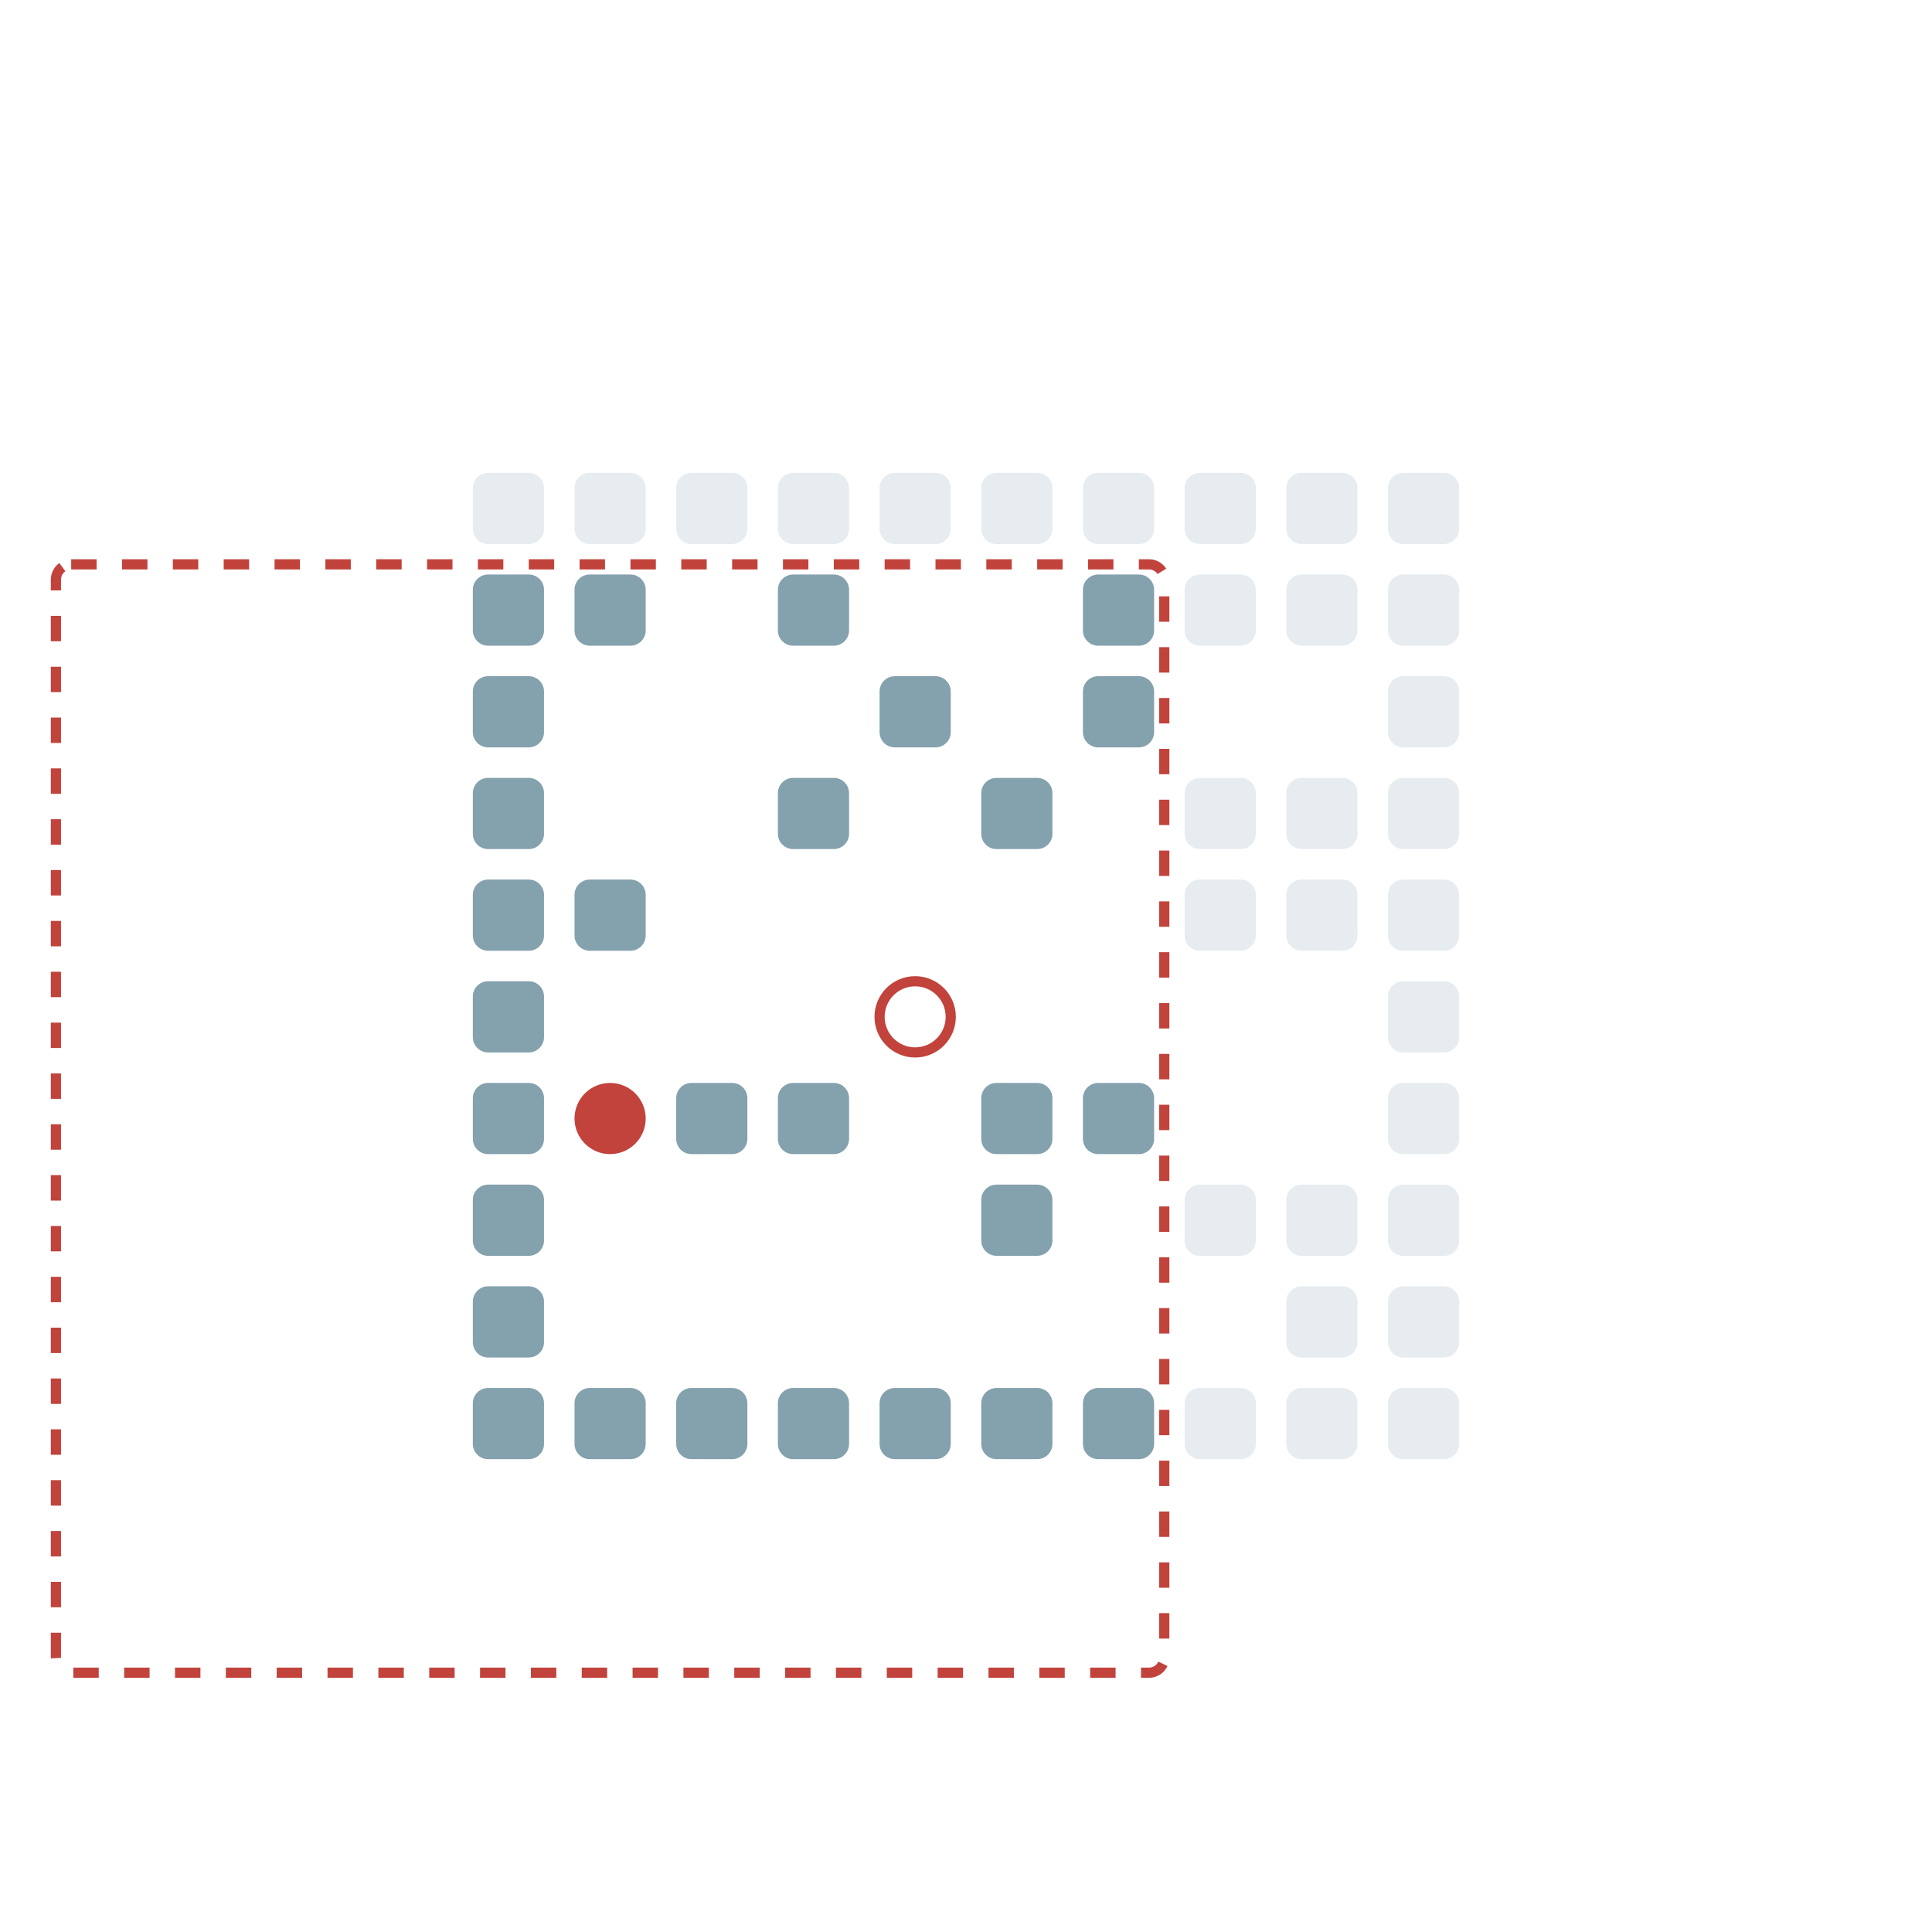
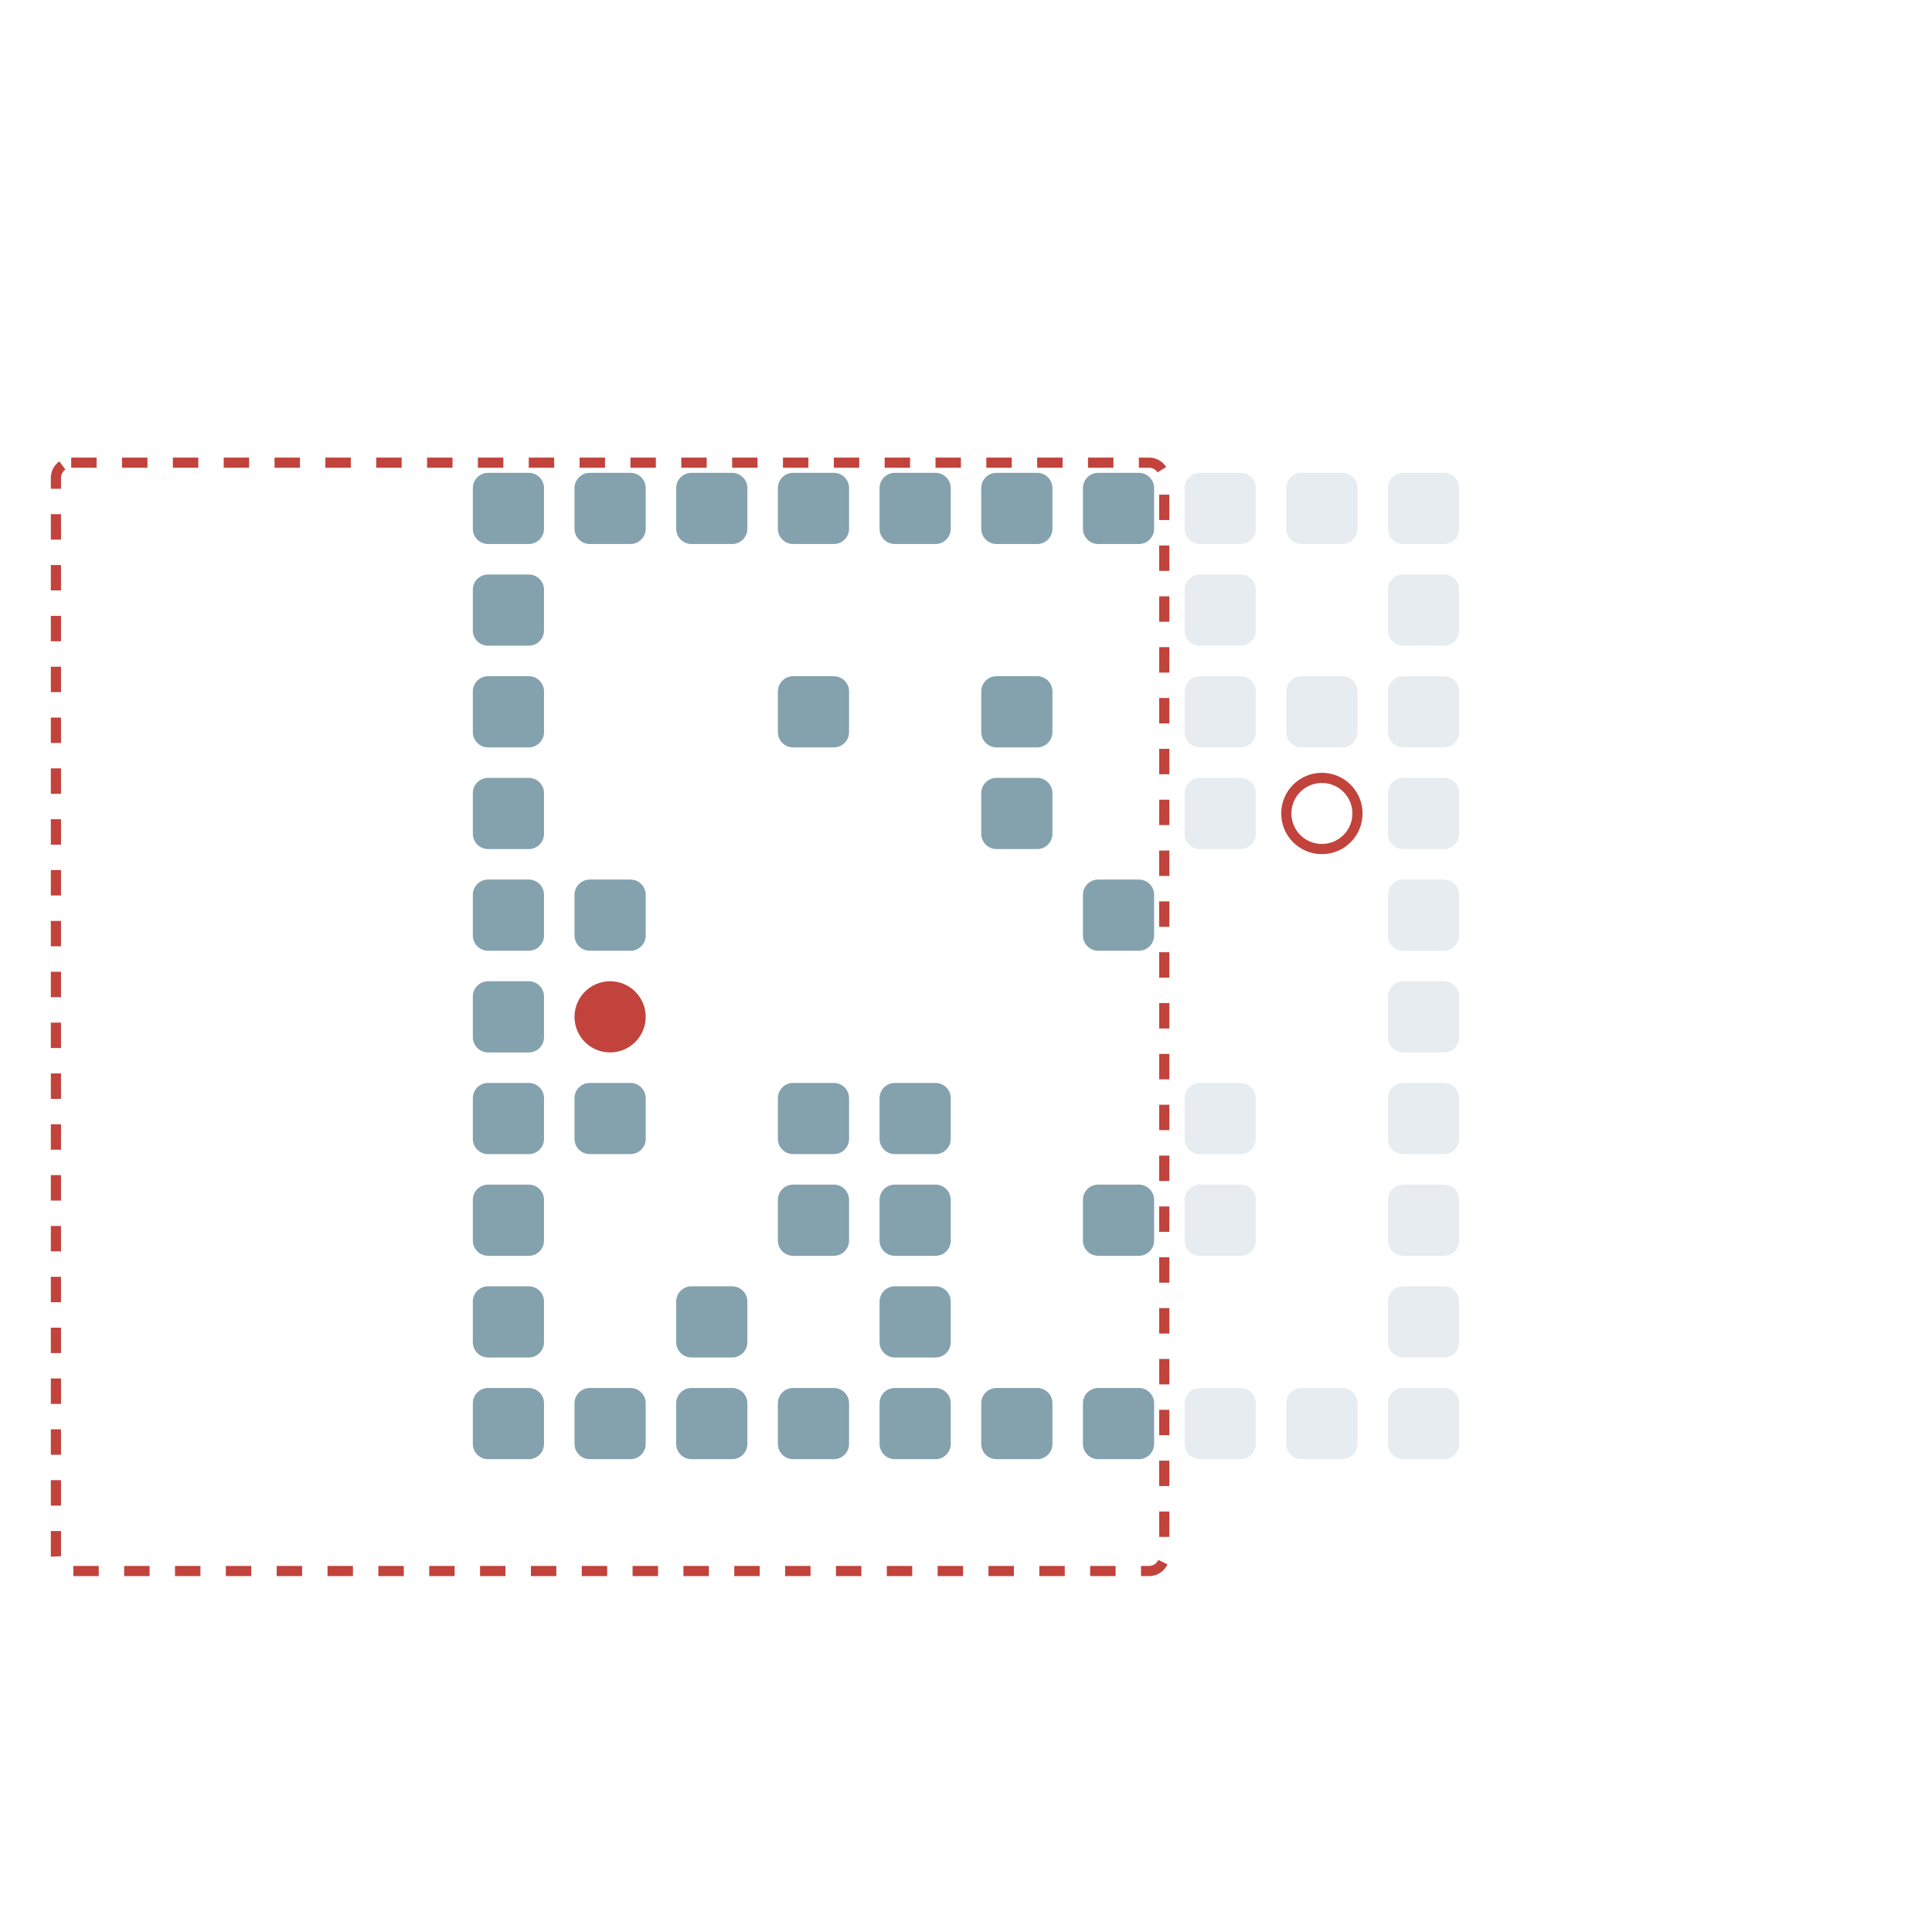
<svg xmlns="http://www.w3.org/2000/svg" width="190" height="190" viewBox="0 -1900 1900 1900">
  <defs>

</defs>
  <rect fill="#84A1AE" height="70" rx="15" width="70" x="465" y="-535">
-     <animate attributeName="opacity" dur="1.4s" keyTimes="0.0;0.167;1.0" repeatCount="indefinite" values="1.0;1.0;1.0" />
+     <animate attributeName="opacity" dur="2.8s" keyTimes="0.0;0.091;1.0" repeatCount="indefinite" values="1.0;1.0;1.0" />
  </rect>
  <rect fill="#84A1AE" height="70" rx="15" width="70" x="465" y="-635">
-     <animate attributeName="opacity" dur="1.4s" keyTimes="0.0;0.167;1.0" repeatCount="indefinite" values="1.0;1.0;1.0" />
+     <animate attributeName="opacity" dur="2.8s" keyTimes="0.0;0.091;1.0" repeatCount="indefinite" values="1.0;1.0;1.0" />
  </rect>
  <rect fill="#84A1AE" height="70" rx="15" width="70" x="465" y="-735">
-     <animate attributeName="opacity" dur="1.4s" keyTimes="0.0;0.167;1.0" repeatCount="indefinite" values="1.0;1.0;1.0" />
+     <animate attributeName="opacity" dur="2.8s" keyTimes="0.0;0.091;1.0" repeatCount="indefinite" values="1.0;1.0;1.0" />
  </rect>
  <rect fill="#84A1AE" height="70" rx="15" width="70" x="465" y="-835">
-     <animate attributeName="opacity" dur="1.4s" keyTimes="0.0;0.167;1.0" repeatCount="indefinite" values="1.0;1.0;1.0" />
+     <animate attributeName="opacity" dur="2.8s" keyTimes="0.0;0.091;1.0" repeatCount="indefinite" values="1.0;1.0;1.0" />
  </rect>
  <rect fill="#84A1AE" height="70" rx="15" width="70" x="465" y="-935">
-     <animate attributeName="opacity" dur="1.4s" keyTimes="0.0;0.167;1.0" repeatCount="indefinite" values="1.0;1.0;1.0" />
+     <animate attributeName="opacity" dur="2.8s" keyTimes="0.0;0.091;1.0" repeatCount="indefinite" values="1.0;1.0;1.0" />
  </rect>
  <rect fill="#84A1AE" height="70" rx="15" width="70" x="465" y="-1035">
-     <animate attributeName="opacity" dur="1.4s" keyTimes="0.0;0.167;1.0" repeatCount="indefinite" values="1.0;1.0;1.0" />
+     <animate attributeName="opacity" dur="2.8s" keyTimes="0.0;0.091;1.0" repeatCount="indefinite" values="1.0;1.0;1.0" />
  </rect>
  <rect fill="#84A1AE" height="70" rx="15" width="70" x="465" y="-1135">
-     <animate attributeName="opacity" dur="1.4s" keyTimes="0.0;0.167;1.0" repeatCount="indefinite" values="1.0;1.0;1.0" />
+     <animate attributeName="opacity" dur="2.8s" keyTimes="0.0;0.091;1.0" repeatCount="indefinite" values="1.0;1.0;1.0" />
  </rect>
  <rect fill="#84A1AE" height="70" rx="15" width="70" x="465" y="-1235">
-     <animate attributeName="opacity" dur="1.4s" keyTimes="0.0;0.167;1.0" repeatCount="indefinite" values="1.0;1.0;1.0" />
+     <animate attributeName="opacity" dur="2.8s" keyTimes="0.0;0.091;1.0" repeatCount="indefinite" values="1.0;1.0;1.0" />
  </rect>
  <rect fill="#84A1AE" height="70" rx="15" width="70" x="465" y="-1335">
-     <animate attributeName="opacity" dur="1.4s" keyTimes="0.0;0.167;1.0" repeatCount="indefinite" values="1.0;1.0;1.0" />
+     <animate attributeName="opacity" dur="2.8s" keyTimes="0.0;0.091;1.0" repeatCount="indefinite" values="1.0;1.0;1.0" />
  </rect>
-   <rect fill="#84A1AE" height="70" opacity="0.2" rx="15" width="70" x="465" y="-1435">
-     <animate attributeName="opacity" dur="1.4s" keyTimes="0.0;0.167;0.333;1.0" repeatCount="indefinite" values="0.2;0.2;1.0;1.0" />
+   <rect fill="#84A1AE" height="70" rx="15" width="70" x="465" y="-1435">
+     <animate attributeName="opacity" dur="2.8s" keyTimes="0.0;0.091;1.0" repeatCount="indefinite" values="1.0;1.0;1.0" />
  </rect>
  <rect fill="#84A1AE" height="70" rx="15" width="70" x="565" y="-535">
-     <animate attributeName="opacity" dur="1.4s" keyTimes="0.0;0.167;1.0" repeatCount="indefinite" values="1.0;1.0;1.0" />
+     <animate attributeName="opacity" dur="2.8s" keyTimes="0.0;0.091;1.0" repeatCount="indefinite" values="1.0;1.0;1.0" />
+   </rect>
+   <rect fill="#84A1AE" height="70" rx="15" width="70" x="565" y="-835">
+     <animate attributeName="opacity" dur="2.8s" keyTimes="0.0;0.091;1.0" repeatCount="indefinite" values="1.0;1.0;1.0" />
  </rect>
  <rect fill="#84A1AE" height="70" rx="15" width="70" x="565" y="-1035">
-     <animate attributeName="opacity" dur="1.4s" keyTimes="0.0;0.167;1.0" repeatCount="indefinite" values="1.0;1.0;1.0" />
+     <animate attributeName="opacity" dur="2.8s" keyTimes="0.0;0.091;1.0" repeatCount="indefinite" values="1.0;1.0;1.0" />
  </rect>
-   <rect fill="#84A1AE" height="70" rx="15" width="70" x="565" y="-1335">
-     <animate attributeName="opacity" dur="1.4s" keyTimes="0.0;0.167;1.0" repeatCount="indefinite" values="1.0;1.0;1.0" />
-   </rect>
-   <rect fill="#84A1AE" height="70" opacity="0.2" rx="15" width="70" x="565" y="-1435">
-     <animate attributeName="opacity" dur="1.4s" keyTimes="0.0;0.167;0.333;1.0" repeatCount="indefinite" values="0.2;0.2;1.0;1.0" />
+   <rect fill="#84A1AE" height="70" rx="15" width="70" x="565" y="-1435">
+     <animate attributeName="opacity" dur="2.8s" keyTimes="0.0;0.091;1.0" repeatCount="indefinite" values="1.0;1.0;1.0" />
  </rect>
  <rect fill="#84A1AE" height="70" rx="15" width="70" x="665" y="-535">
-     <animate attributeName="opacity" dur="1.4s" keyTimes="0.0;0.167;1.0" repeatCount="indefinite" values="1.0;1.0;1.0" />
+     <animate attributeName="opacity" dur="2.8s" keyTimes="0.0;0.091;1.0" repeatCount="indefinite" values="1.0;1.0;1.0" />
  </rect>
-   <rect fill="#84A1AE" height="70" rx="15" width="70" x="665" y="-835">
-     <animate attributeName="opacity" dur="1.4s" keyTimes="0.0;0.167;1.0" repeatCount="indefinite" values="1.0;1.0;1.0" />
+   <rect fill="#84A1AE" height="70" rx="15" width="70" x="665" y="-635">
+     <animate attributeName="opacity" dur="2.8s" keyTimes="0.0;0.091;1.0" repeatCount="indefinite" values="1.0;1.0;1.0" />
  </rect>
-   <rect fill="#84A1AE" height="70" opacity="0.2" rx="15" width="70" x="665" y="-1435">
-     <animate attributeName="opacity" dur="1.4s" keyTimes="0.0;0.167;0.333;1.0" repeatCount="indefinite" values="0.2;0.2;1.0;1.0" />
+   <rect fill="#84A1AE" height="70" rx="15" width="70" x="665" y="-1435">
+     <animate attributeName="opacity" dur="2.8s" keyTimes="0.0;0.091;1.0" repeatCount="indefinite" values="1.0;1.0;1.0" />
  </rect>
  <rect fill="#84A1AE" height="70" rx="15" width="70" x="765" y="-535">
-     <animate attributeName="opacity" dur="1.4s" keyTimes="0.0;0.167;1.0" repeatCount="indefinite" values="1.0;1.0;1.0" />
+     <animate attributeName="opacity" dur="2.8s" keyTimes="0.0;0.091;1.0" repeatCount="indefinite" values="1.0;1.0;1.0" />
+   </rect>
+   <rect fill="#84A1AE" height="70" rx="15" width="70" x="765" y="-735">
+     <animate attributeName="opacity" dur="2.8s" keyTimes="0.0;0.091;1.0" repeatCount="indefinite" values="1.0;1.0;1.0" />
  </rect>
  <rect fill="#84A1AE" height="70" rx="15" width="70" x="765" y="-835">
-     <animate attributeName="opacity" dur="1.4s" keyTimes="0.0;0.167;1.0" repeatCount="indefinite" values="1.0;1.0;1.0" />
+     <animate attributeName="opacity" dur="2.8s" keyTimes="0.0;0.091;1.0" repeatCount="indefinite" values="1.0;1.0;1.0" />
  </rect>
-   <rect fill="#84A1AE" height="70" rx="15" width="70" x="765" y="-1135">
-     <animate attributeName="opacity" dur="1.4s" keyTimes="0.0;0.167;1.0" repeatCount="indefinite" values="1.0;1.0;1.0" />
+   <rect fill="#84A1AE" height="70" rx="15" width="70" x="765" y="-1235">
+     <animate attributeName="opacity" dur="2.8s" keyTimes="0.0;0.091;1.0" repeatCount="indefinite" values="1.0;1.0;1.0" />
  </rect>
-   <rect fill="#84A1AE" height="70" rx="15" width="70" x="765" y="-1335">
-     <animate attributeName="opacity" dur="1.4s" keyTimes="0.0;0.167;1.0" repeatCount="indefinite" values="1.0;1.0;1.0" />
-   </rect>
-   <rect fill="#84A1AE" height="70" opacity="0.2" rx="15" width="70" x="765" y="-1435">
-     <animate attributeName="opacity" dur="1.4s" keyTimes="0.0;0.167;0.333;1.0" repeatCount="indefinite" values="0.2;0.2;1.0;1.0" />
+   <rect fill="#84A1AE" height="70" rx="15" width="70" x="765" y="-1435">
+     <animate attributeName="opacity" dur="2.8s" keyTimes="0.0;0.091;1.0" repeatCount="indefinite" values="1.0;1.0;1.0" />
  </rect>
  <rect fill="#84A1AE" height="70" rx="15" width="70" x="865" y="-535">
-     <animate attributeName="opacity" dur="1.4s" keyTimes="0.0;0.167;1.0" repeatCount="indefinite" values="1.0;1.0;1.0" />
+     <animate attributeName="opacity" dur="2.8s" keyTimes="0.0;0.091;1.0" repeatCount="indefinite" values="1.0;1.0;1.0" />
  </rect>
-   <rect fill="#84A1AE" height="70" rx="15" width="70" x="865" y="-1235">
-     <animate attributeName="opacity" dur="1.4s" keyTimes="0.0;0.167;1.0" repeatCount="indefinite" values="1.0;1.0;1.0" />
+   <rect fill="#84A1AE" height="70" rx="15" width="70" x="865" y="-635">
+     <animate attributeName="opacity" dur="2.8s" keyTimes="0.0;0.091;1.0" repeatCount="indefinite" values="1.0;1.0;1.0" />
  </rect>
-   <rect fill="#84A1AE" height="70" opacity="0.2" rx="15" width="70" x="865" y="-1435">
-     <animate attributeName="opacity" dur="1.4s" keyTimes="0.0;0.167;0.333;1.0" repeatCount="indefinite" values="0.2;0.2;1.0;1.0" />
+   <rect fill="#84A1AE" height="70" rx="15" width="70" x="865" y="-735">
+     <animate attributeName="opacity" dur="2.8s" keyTimes="0.0;0.091;1.0" repeatCount="indefinite" values="1.0;1.0;1.0" />
+   </rect>
+   <rect fill="#84A1AE" height="70" rx="15" width="70" x="865" y="-835">
+     <animate attributeName="opacity" dur="2.8s" keyTimes="0.0;0.091;1.0" repeatCount="indefinite" values="1.0;1.0;1.0" />
+   </rect>
+   <rect fill="#84A1AE" height="70" rx="15" width="70" x="865" y="-1435">
+     <animate attributeName="opacity" dur="2.8s" keyTimes="0.0;0.091;1.0" repeatCount="indefinite" values="1.0;1.0;1.0" />
  </rect>
  <rect fill="#84A1AE" height="70" rx="15" width="70" x="965" y="-535">
-     <animate attributeName="opacity" dur="1.4s" keyTimes="0.0;0.167;1.0" repeatCount="indefinite" values="1.0;1.0;1.0" />
-   </rect>
-   <rect fill="#84A1AE" height="70" rx="15" width="70" x="965" y="-735">
-     <animate attributeName="opacity" dur="1.4s" keyTimes="0.0;0.167;1.0" repeatCount="indefinite" values="1.0;1.0;1.0" />
-   </rect>
-   <rect fill="#84A1AE" height="70" rx="15" width="70" x="965" y="-835">
-     <animate attributeName="opacity" dur="1.4s" keyTimes="0.0;0.167;1.0" repeatCount="indefinite" values="1.0;1.0;1.0" />
+     <animate attributeName="opacity" dur="2.8s" keyTimes="0.0;0.091;1.0" repeatCount="indefinite" values="1.0;1.0;1.0" />
  </rect>
  <rect fill="#84A1AE" height="70" rx="15" width="70" x="965" y="-1135">
-     <animate attributeName="opacity" dur="1.4s" keyTimes="0.0;0.167;1.0" repeatCount="indefinite" values="1.0;1.0;1.0" />
+     <animate attributeName="opacity" dur="2.8s" keyTimes="0.0;0.091;1.0" repeatCount="indefinite" values="1.0;1.0;1.0" />
  </rect>
-   <rect fill="#84A1AE" height="70" opacity="0.2" rx="15" width="70" x="965" y="-1435">
-     <animate attributeName="opacity" dur="1.4s" keyTimes="0.0;0.167;0.333;1.0" repeatCount="indefinite" values="0.2;0.2;1.0;1.0" />
+   <rect fill="#84A1AE" height="70" rx="15" width="70" x="965" y="-1235">
+     <animate attributeName="opacity" dur="2.8s" keyTimes="0.0;0.091;1.0" repeatCount="indefinite" values="1.0;1.0;1.0" />
+   </rect>
+   <rect fill="#84A1AE" height="70" rx="15" width="70" x="965" y="-1435">
+     <animate attributeName="opacity" dur="2.8s" keyTimes="0.0;0.091;1.0" repeatCount="indefinite" values="1.0;1.0;1.0" />
  </rect>
  <rect fill="#84A1AE" height="70" rx="15" width="70" x="1065" y="-535">
-     <animate attributeName="opacity" dur="1.4s" keyTimes="0.0;0.167;1.0" repeatCount="indefinite" values="1.0;1.0;1.0" />
+     <animate attributeName="opacity" dur="2.8s" keyTimes="0.0;0.091;1.0" repeatCount="indefinite" values="1.0;1.0;1.0" />
  </rect>
-   <rect fill="#84A1AE" height="70" rx="15" width="70" x="1065" y="-835">
-     <animate attributeName="opacity" dur="1.4s" keyTimes="0.0;0.167;1.0" repeatCount="indefinite" values="1.0;1.0;1.0" />
+   <rect fill="#84A1AE" height="70" rx="15" width="70" x="1065" y="-735">
+     <animate attributeName="opacity" dur="2.8s" keyTimes="0.0;0.091;1.0" repeatCount="indefinite" values="1.0;1.0;1.0" />
  </rect>
-   <rect fill="#84A1AE" height="70" rx="15" width="70" x="1065" y="-1235">
-     <animate attributeName="opacity" dur="1.4s" keyTimes="0.0;0.167;1.0" repeatCount="indefinite" values="1.0;1.0;1.0" />
+   <rect fill="#84A1AE" height="70" rx="15" width="70" x="1065" y="-1035">
+     <animate attributeName="opacity" dur="2.8s" keyTimes="0.0;0.091;1.0" repeatCount="indefinite" values="1.0;1.0;1.0" />
  </rect>
-   <rect fill="#84A1AE" height="70" rx="15" width="70" x="1065" y="-1335">
-     <animate attributeName="opacity" dur="1.4s" keyTimes="0.0;0.167;1.0" repeatCount="indefinite" values="1.0;1.0;1.0" />
-   </rect>
-   <rect fill="#84A1AE" height="70" opacity="0.2" rx="15" width="70" x="1065" y="-1435">
-     <animate attributeName="opacity" dur="1.4s" keyTimes="0.0;0.167;0.333;1.0" repeatCount="indefinite" values="0.2;0.2;1.0;1.0" />
+   <rect fill="#84A1AE" height="70" rx="15" width="70" x="1065" y="-1435">
+     <animate attributeName="opacity" dur="2.8s" keyTimes="0.0;0.091;1.0" repeatCount="indefinite" values="1.0;1.0;1.0" />
  </rect>
  <rect fill="#84A1AE" height="70" opacity="0.2" rx="15" width="70" x="1165" y="-535">
-     <animate attributeName="opacity" dur="1.4s" keyTimes="0.0;0.167;0.333;0.5;1.0" repeatCount="indefinite" values="0.2;0.2;0.2;1.0;1.0" />
+     <animate attributeName="opacity" dur="2.8s" keyTimes="0.0;0.091;0.182;1.0" repeatCount="indefinite" values="0.2;0.2;1.0;1.0" />
  </rect>
  <rect fill="#84A1AE" height="70" opacity="0.2" rx="15" width="70" x="1165" y="-735">
-     <animate attributeName="opacity" dur="1.4s" keyTimes="0.0;0.167;0.333;0.5;1.0" repeatCount="indefinite" values="0.2;0.2;0.2;1.0;1.0" />
+     <animate attributeName="opacity" dur="2.8s" keyTimes="0.0;0.091;0.182;1.0" repeatCount="indefinite" values="0.2;0.2;1.0;1.0" />
  </rect>
-   <rect fill="#84A1AE" height="70" opacity="0.2" rx="15" width="70" x="1165" y="-1035">
-     <animate attributeName="opacity" dur="1.4s" keyTimes="0.0;0.167;0.333;0.5;1.0" repeatCount="indefinite" values="0.2;0.2;0.2;1.0;1.0" />
+   <rect fill="#84A1AE" height="70" opacity="0.2" rx="15" width="70" x="1165" y="-835">
+     <animate attributeName="opacity" dur="2.8s" keyTimes="0.0;0.091;0.182;1.0" repeatCount="indefinite" values="0.2;0.2;1.0;1.0" />
  </rect>
  <rect fill="#84A1AE" height="70" opacity="0.2" rx="15" width="70" x="1165" y="-1135">
-     <animate attributeName="opacity" dur="1.4s" keyTimes="0.0;0.167;0.333;0.5;1.0" repeatCount="indefinite" values="0.2;0.2;0.2;1.0;1.0" />
+     <animate attributeName="opacity" dur="2.8s" keyTimes="0.0;0.091;0.182;1.0" repeatCount="indefinite" values="0.2;0.2;1.0;1.0" />
+   </rect>
+   <rect fill="#84A1AE" height="70" opacity="0.2" rx="15" width="70" x="1165" y="-1235">
+     <animate attributeName="opacity" dur="2.8s" keyTimes="0.0;0.091;0.182;1.0" repeatCount="indefinite" values="0.2;0.2;1.0;1.0" />
  </rect>
  <rect fill="#84A1AE" height="70" opacity="0.2" rx="15" width="70" x="1165" y="-1335">
-     <animate attributeName="opacity" dur="1.4s" keyTimes="0.0;0.167;0.333;0.5;1.0" repeatCount="indefinite" values="0.2;0.2;0.2;1.0;1.0" />
+     <animate attributeName="opacity" dur="2.8s" keyTimes="0.0;0.091;0.182;1.0" repeatCount="indefinite" values="0.2;0.2;1.0;1.0" />
  </rect>
  <rect fill="#84A1AE" height="70" opacity="0.2" rx="15" width="70" x="1165" y="-1435">
-     <animate attributeName="opacity" dur="1.4s" keyTimes="0.0;0.167;0.333;0.5;1.0" repeatCount="indefinite" values="0.2;0.2;0.2;1.0;1.0" />
+     <animate attributeName="opacity" dur="2.8s" keyTimes="0.0;0.091;0.182;1.0" repeatCount="indefinite" values="0.2;0.2;1.0;1.0" />
  </rect>
  <rect fill="#84A1AE" height="70" opacity="0.2" rx="15" width="70" x="1265" y="-535">
-     <animate attributeName="opacity" dur="1.4s" keyTimes="0.0;0.167;0.5;0.667;1.0" repeatCount="indefinite" values="0.2;0.2;0.2;1.0;1.0" />
+     <animate attributeName="opacity" dur="2.8s" keyTimes="0.0;0.091;0.182;0.273;1.0" repeatCount="indefinite" values="0.2;0.2;0.2;1.0;1.0" />
  </rect>
-   <rect fill="#84A1AE" height="70" opacity="0.2" rx="15" width="70" x="1265" y="-635">
-     <animate attributeName="opacity" dur="1.4s" keyTimes="0.0;0.167;0.5;0.667;1.0" repeatCount="indefinite" values="0.2;0.2;0.2;1.0;1.0" />
-   </rect>
-   <rect fill="#84A1AE" height="70" opacity="0.2" rx="15" width="70" x="1265" y="-735">
-     <animate attributeName="opacity" dur="1.4s" keyTimes="0.0;0.167;0.5;0.667;1.0" repeatCount="indefinite" values="0.2;0.2;0.2;1.0;1.0" />
-   </rect>
-   <rect fill="#84A1AE" height="70" opacity="0.2" rx="15" width="70" x="1265" y="-1035">
-     <animate attributeName="opacity" dur="1.4s" keyTimes="0.0;0.167;0.5;0.667;1.0" repeatCount="indefinite" values="0.2;0.2;0.2;1.0;1.0" />
-   </rect>
-   <rect fill="#84A1AE" height="70" opacity="0.2" rx="15" width="70" x="1265" y="-1135">
-     <animate attributeName="opacity" dur="1.4s" keyTimes="0.0;0.167;0.5;0.667;1.0" repeatCount="indefinite" values="0.2;0.2;0.2;1.0;1.0" />
-   </rect>
-   <rect fill="#84A1AE" height="70" opacity="0.2" rx="15" width="70" x="1265" y="-1335">
-     <animate attributeName="opacity" dur="1.4s" keyTimes="0.0;0.167;0.5;0.667;1.0" repeatCount="indefinite" values="0.2;0.2;0.2;1.0;1.0" />
+   <rect fill="#84A1AE" height="70" opacity="0.2" rx="15" width="70" x="1265" y="-1235">
+     <animate attributeName="opacity" dur="2.8s" keyTimes="0.0;0.091;0.182;0.273;1.0" repeatCount="indefinite" values="0.2;0.2;0.2;1.0;1.0" />
  </rect>
  <rect fill="#84A1AE" height="70" opacity="0.2" rx="15" width="70" x="1265" y="-1435">
-     <animate attributeName="opacity" dur="1.4s" keyTimes="0.0;0.167;0.5;0.667;1.0" repeatCount="indefinite" values="0.2;0.2;0.2;1.0;1.0" />
+     <animate attributeName="opacity" dur="2.8s" keyTimes="0.0;0.091;0.182;0.273;1.0" repeatCount="indefinite" values="0.2;0.2;0.2;1.0;1.0" />
  </rect>
  <rect fill="#84A1AE" height="70" opacity="0.2" rx="15" width="70" x="1365" y="-535">
-     <animate attributeName="opacity" dur="1.4s" keyTimes="0.0;0.167;0.667;0.833;1.0" repeatCount="indefinite" values="0.2;0.2;0.2;1.0;1.0" />
+     <animate attributeName="opacity" dur="2.8s" keyTimes="0.0;0.091;0.273;0.364;1.0" repeatCount="indefinite" values="0.2;0.2;0.2;1.0;1.0" />
  </rect>
  <rect fill="#84A1AE" height="70" opacity="0.2" rx="15" width="70" x="1365" y="-635">
-     <animate attributeName="opacity" dur="1.4s" keyTimes="0.0;0.167;0.667;0.833;1.0" repeatCount="indefinite" values="0.2;0.2;0.2;1.0;1.0" />
+     <animate attributeName="opacity" dur="2.8s" keyTimes="0.0;0.091;0.273;0.364;1.0" repeatCount="indefinite" values="0.2;0.2;0.2;1.0;1.0" />
  </rect>
  <rect fill="#84A1AE" height="70" opacity="0.2" rx="15" width="70" x="1365" y="-735">
-     <animate attributeName="opacity" dur="1.4s" keyTimes="0.0;0.167;0.667;0.833;1.0" repeatCount="indefinite" values="0.2;0.2;0.2;1.0;1.0" />
+     <animate attributeName="opacity" dur="2.8s" keyTimes="0.0;0.091;0.273;0.364;1.0" repeatCount="indefinite" values="0.2;0.2;0.2;1.0;1.0" />
  </rect>
  <rect fill="#84A1AE" height="70" opacity="0.2" rx="15" width="70" x="1365" y="-835">
-     <animate attributeName="opacity" dur="1.4s" keyTimes="0.0;0.167;0.667;0.833;1.0" repeatCount="indefinite" values="0.2;0.2;0.2;1.0;1.0" />
+     <animate attributeName="opacity" dur="2.8s" keyTimes="0.0;0.091;0.273;0.364;1.0" repeatCount="indefinite" values="0.2;0.2;0.2;1.0;1.0" />
  </rect>
  <rect fill="#84A1AE" height="70" opacity="0.2" rx="15" width="70" x="1365" y="-935">
-     <animate attributeName="opacity" dur="1.4s" keyTimes="0.0;0.167;0.667;0.833;1.0" repeatCount="indefinite" values="0.2;0.2;0.2;1.0;1.0" />
+     <animate attributeName="opacity" dur="2.8s" keyTimes="0.0;0.091;0.273;0.364;1.0" repeatCount="indefinite" values="0.2;0.2;0.2;1.0;1.0" />
  </rect>
  <rect fill="#84A1AE" height="70" opacity="0.2" rx="15" width="70" x="1365" y="-1035">
-     <animate attributeName="opacity" dur="1.4s" keyTimes="0.0;0.167;0.667;0.833;1.0" repeatCount="indefinite" values="0.2;0.2;0.2;1.0;1.0" />
+     <animate attributeName="opacity" dur="2.8s" keyTimes="0.0;0.091;0.273;0.364;1.0" repeatCount="indefinite" values="0.2;0.2;0.2;1.0;1.0" />
  </rect>
  <rect fill="#84A1AE" height="70" opacity="0.2" rx="15" width="70" x="1365" y="-1135">
-     <animate attributeName="opacity" dur="1.4s" keyTimes="0.0;0.167;0.667;0.833;1.0" repeatCount="indefinite" values="0.2;0.2;0.2;1.0;1.0" />
+     <animate attributeName="opacity" dur="2.8s" keyTimes="0.0;0.091;0.273;0.364;1.0" repeatCount="indefinite" values="0.2;0.2;0.2;1.0;1.0" />
  </rect>
  <rect fill="#84A1AE" height="70" opacity="0.2" rx="15" width="70" x="1365" y="-1235">
-     <animate attributeName="opacity" dur="1.4s" keyTimes="0.0;0.167;0.667;0.833;1.0" repeatCount="indefinite" values="0.2;0.2;0.2;1.0;1.0" />
+     <animate attributeName="opacity" dur="2.8s" keyTimes="0.0;0.091;0.273;0.364;1.0" repeatCount="indefinite" values="0.2;0.2;0.2;1.0;1.0" />
  </rect>
  <rect fill="#84A1AE" height="70" opacity="0.2" rx="15" width="70" x="1365" y="-1335">
-     <animate attributeName="opacity" dur="1.4s" keyTimes="0.0;0.167;0.667;0.833;1.0" repeatCount="indefinite" values="0.2;0.2;0.2;1.0;1.0" />
+     <animate attributeName="opacity" dur="2.8s" keyTimes="0.0;0.091;0.273;0.364;1.0" repeatCount="indefinite" values="0.2;0.2;0.2;1.0;1.0" />
  </rect>
  <rect fill="#84A1AE" height="70" opacity="0.2" rx="15" width="70" x="1365" y="-1435">
-     <animate attributeName="opacity" dur="1.4s" keyTimes="0.0;0.167;0.667;0.833;1.0" repeatCount="indefinite" values="0.2;0.2;0.2;1.0;1.0" />
+     <animate attributeName="opacity" dur="2.8s" keyTimes="0.0;0.091;0.273;0.364;1.0" repeatCount="indefinite" values="0.2;0.2;0.2;1.0;1.0" />
  </rect>
-   <circle cx="600" cy="-800" fill="#c1433c" r="35">
-     <animate attributeName="cy" dur="1.4s" keyTimes="0.0;0.167;0.333;1.0" repeatCount="indefinite" values="-800;-800;-900;-900" />
-     <animate attributeName="cx" dur="1.4s" keyTimes="0.0;0.167;0.333;0.5;0.667;0.833;1.0" repeatCount="indefinite" values="600;600;600;700;800;900;900" />
-     <animate attributeName="visibility" dur="1.4s" keyTimes="0.0;0.167;0.667;0.833;1.0" repeatCount="indefinite" values="visible;visible;visible;hidden;hidden" />
-     <animate attributeName="opacity" dur="1.4s" keyTimes="0.0;0.167;1.0" repeatCount="indefinite" values="1.0;1.0;1.0" />
+   <circle cx="600" cy="-900" fill="#c1433c" r="35">
+     <animate attributeName="cy" dur="2.8s" keyTimes="0.0;0.091;0.636;0.727;0.818;0.909;1.0" repeatCount="indefinite" values="-900;-900;-900;-1000;-1000;-1100;-1100" />
+     <animate attributeName="cx" dur="2.8s" keyTimes="0.0;0.091;0.182;0.273;0.364;0.455;0.545;0.636;0.727;0.818;1.0" repeatCount="indefinite" values="600;600;700;800;900;1000;1100;1200;1200;1300;1300" />
+     <animate attributeName="visibility" dur="2.8s" keyTimes="0.0;0.091;0.818;0.909;1.0" repeatCount="indefinite" values="visible;visible;visible;hidden;hidden" />
+     <animate attributeName="opacity" dur="2.8s" keyTimes="0.0;0.091;1.0" repeatCount="indefinite" values="1.0;1.0;1.0" />
  </circle>
-   <circle cx="900" cy="-900" fill="none" r="35" stroke="#c1433c" stroke-width="10">
-     <animate attributeName="visibility" dur="1.4s" keyTimes="0.0;0.167;0.667;0.833;1.0" repeatCount="indefinite" values="visible;visible;visible;hidden;hidden" />
+   <circle cx="1300" cy="-1100" fill="none" r="35" stroke="#c1433c" stroke-width="10">
+     <animate attributeName="visibility" dur="2.8s" keyTimes="0.0;0.091;0.818;0.909;1.0" repeatCount="indefinite" values="visible;visible;visible;hidden;hidden" />
  </circle>
-   <rect fill="none" height="1090" rx="15" stroke="#c1433c" stroke-dasharray="25" stroke-width="10" width="1090" x="55" y="-1345">
-     <animate attributeName="x" dur="1.4s" keyTimes="0.0;0.167;0.333;0.5;0.667;0.833;1.0" repeatCount="indefinite" values="55;55;55;155;255;355;355" />
-     <animate attributeName="y" dur="1.4s" keyTimes="0.0;0.167;0.333;1.0" repeatCount="indefinite" values="-1345;-1345;-1445;-1445" />
-     <animate attributeName="visibility" dur="1.4s" keyTimes="0.0;0.167;0.667;0.833;1.0" repeatCount="indefinite" values="visible;visible;visible;hidden;hidden" />
+   <rect fill="none" height="1090" rx="15" stroke="#c1433c" stroke-dasharray="25" stroke-width="10" width="1090" x="55" y="-1445">
+     <animate attributeName="x" dur="2.8s" keyTimes="0.0;0.091;0.182;0.273;0.364;0.455;0.545;0.636;0.727;0.818;1.0" repeatCount="indefinite" values="55;55;155;255;355;455;555;655;655;755;755" />
+     <animate attributeName="y" dur="2.8s" keyTimes="0.0;0.091;0.636;0.727;0.818;0.909;1.0" repeatCount="indefinite" values="-1445;-1445;-1445;-1545;-1545;-1645;-1645" />
+     <animate attributeName="visibility" dur="2.8s" keyTimes="0.0;0.091;0.818;0.909;1.0" repeatCount="indefinite" values="visible;visible;visible;hidden;hidden" />
  </rect>
</svg>
